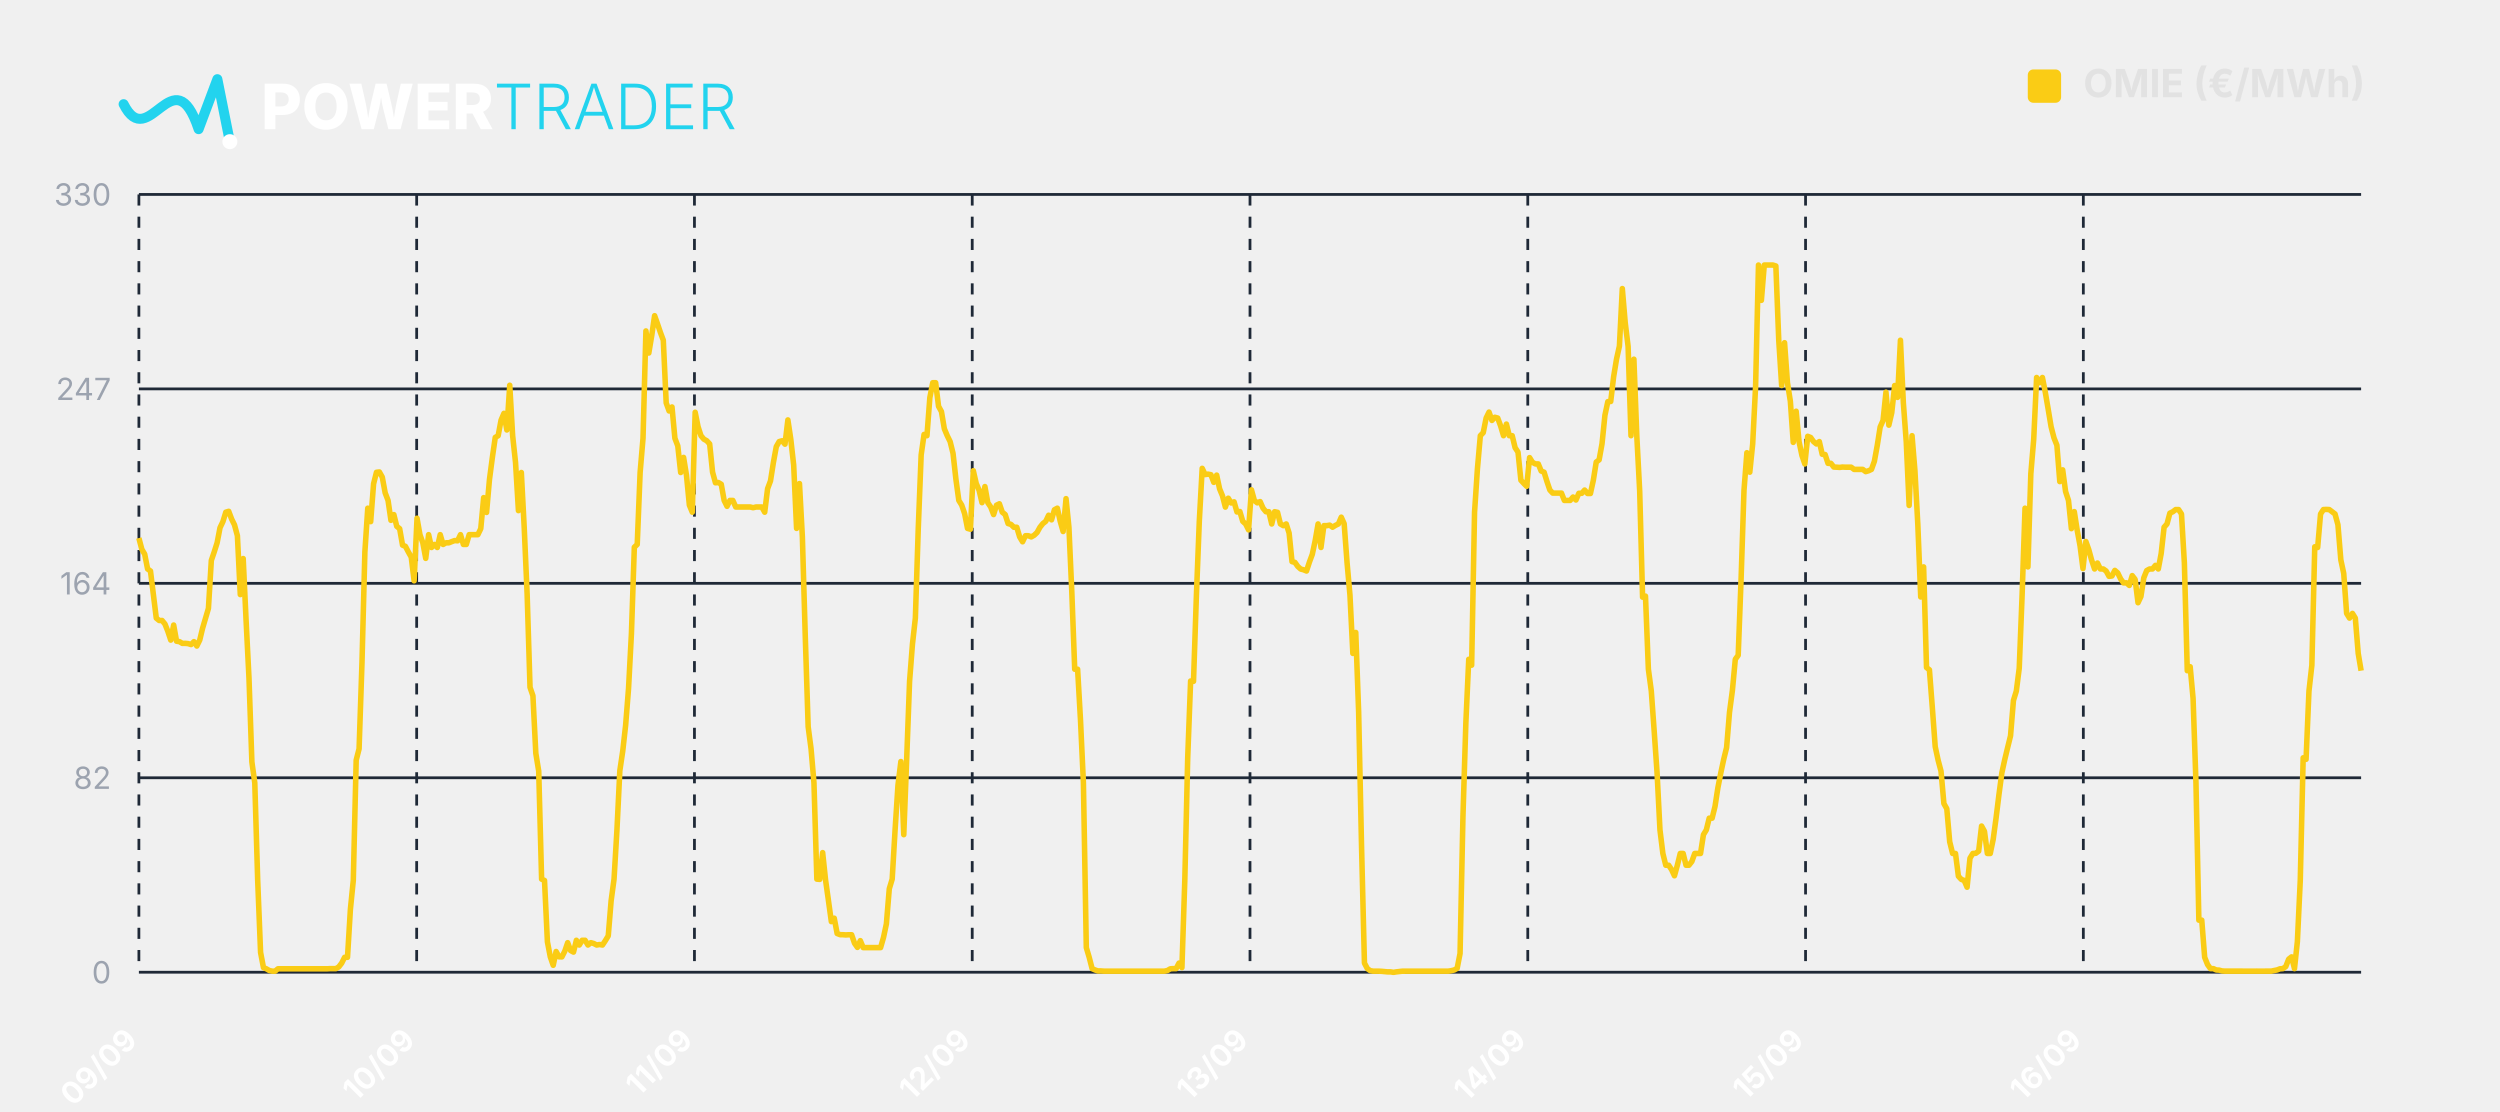
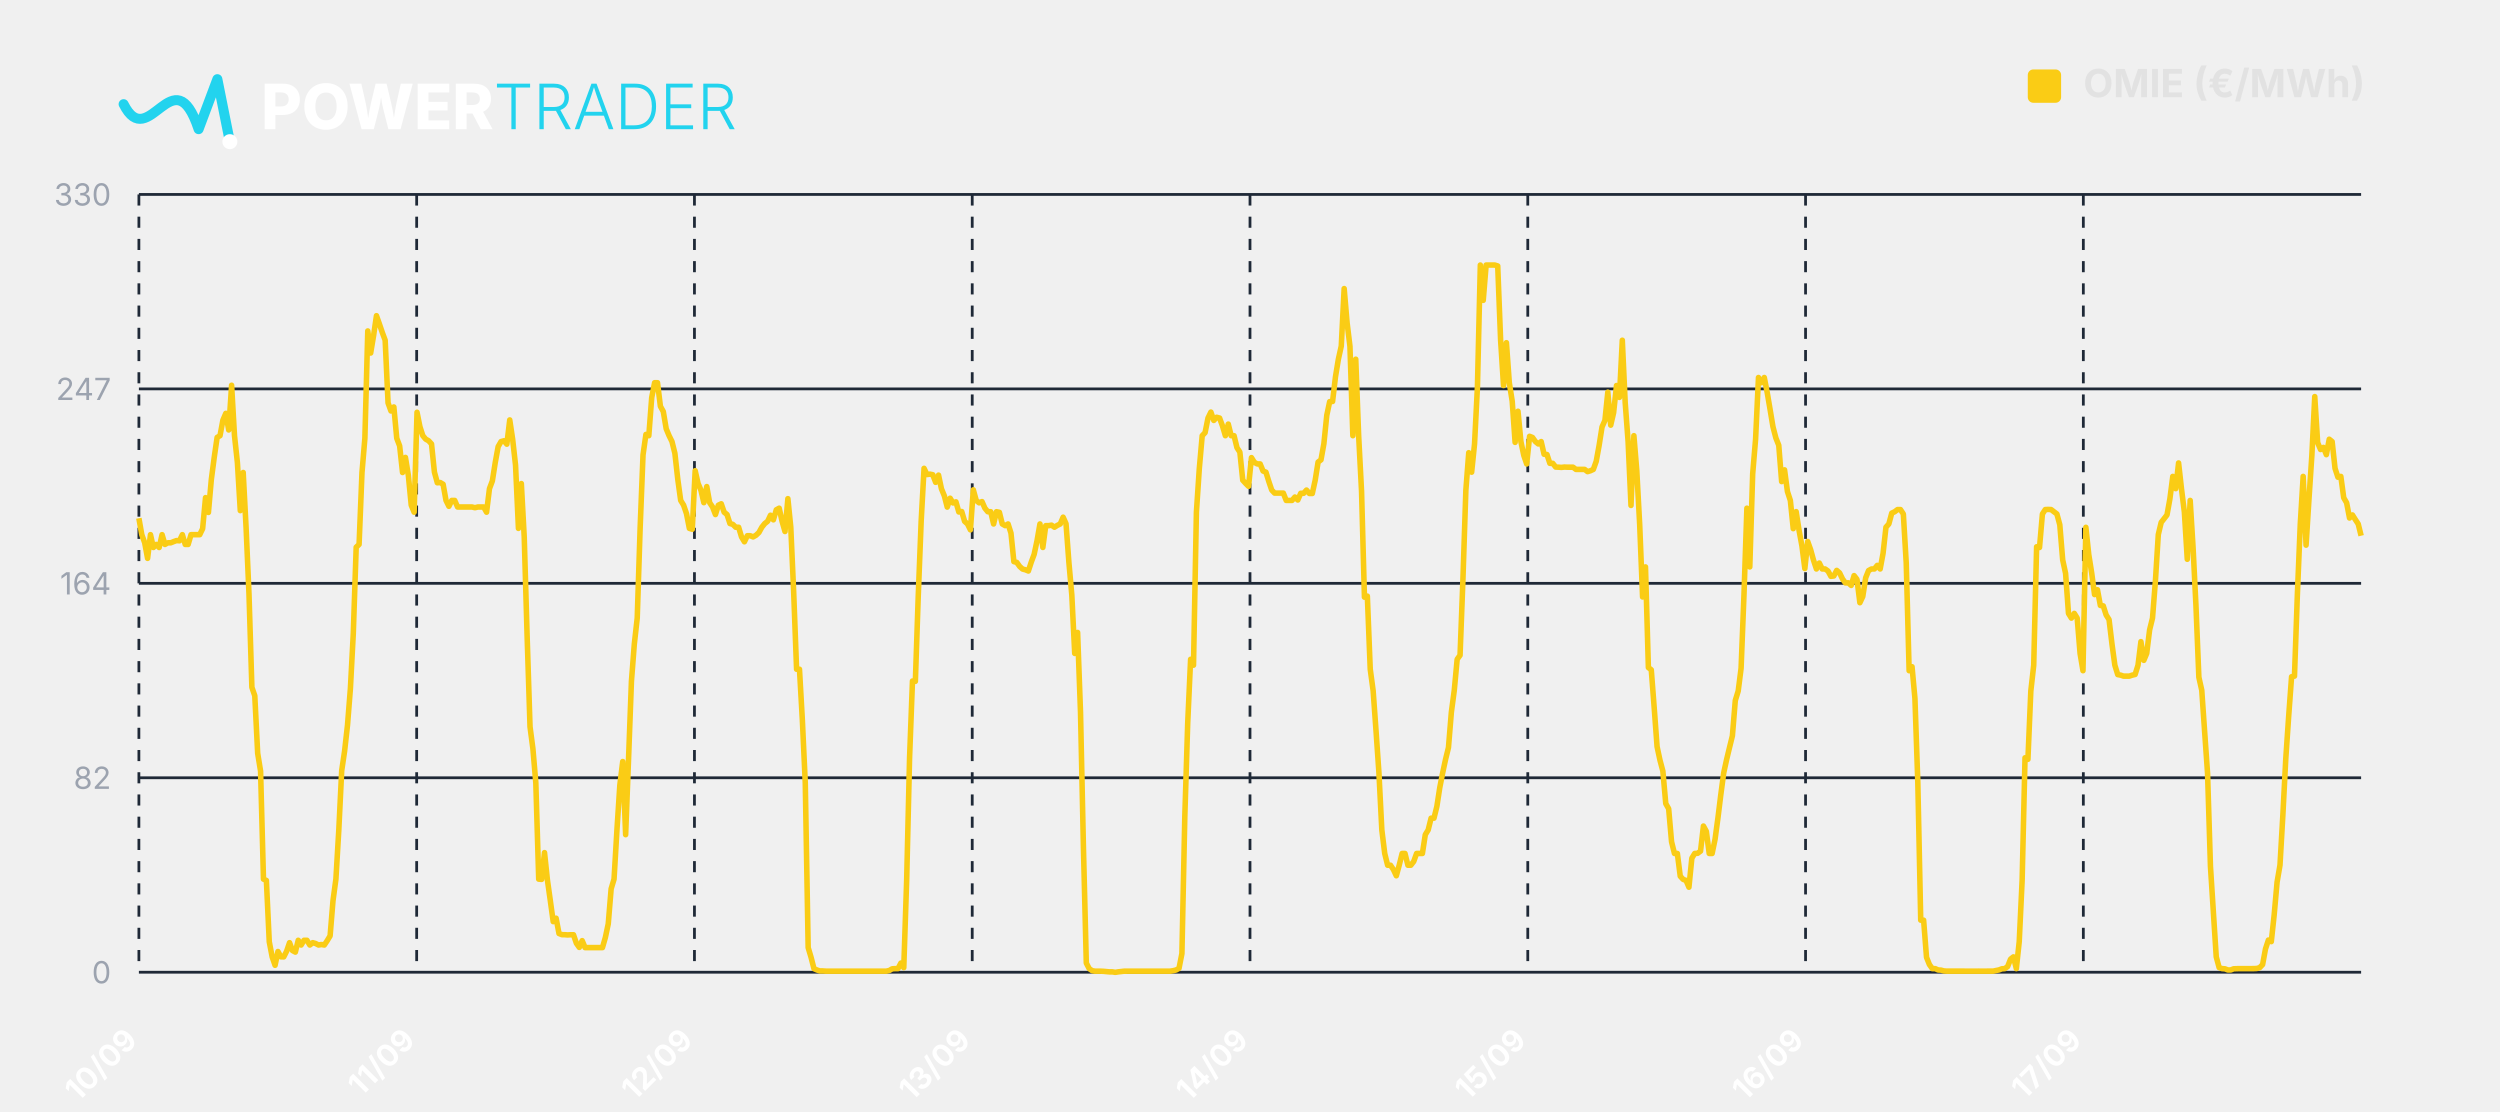
<svg xmlns="http://www.w3.org/2000/svg" viewBox="0 0 900 400" style="font-family: 'Inter', sans-serif; background: #0b0f19;">
  <g transform="translate(40, 15) scale(0.45)">
    <path d="M10 50 C30 90 50 10 70 70 L85 30 L95 80" stroke="#22d3ee" stroke-width="8" stroke-linecap="round" stroke-linejoin="round" fill="none" />
    <circle cx="95" cy="80" r="6" fill="#ffffff" />
    <text x="120" y="70" font-family="'Inter', sans-serif" font-weight="800" font-size="50" fill="#ffffff">POWER<tspan fill="#22d3ee" font-weight="300">TRADER</tspan>
    </text>
  </g>
  <rect x="730" y="25" width="12" height="12" fill="#facc15" rx="2" />
  <text x="750" y="35" font-size="14" font-weight="bold" fill="#e2e2e2">OMIE (€/MWh)</text>
  <line x1="50" y1="350.0" x2="850" y2="350.0" stroke="#1f2937" stroke-width="1" />
  <text x="40" y="354.0" text-anchor="end" font-size="11" fill="#9ca3af">0</text>
  <line x1="50" y1="280.0" x2="850" y2="280.0" stroke="#1f2937" stroke-width="1" />
  <text x="40" y="284.0" text-anchor="end" font-size="11" fill="#9ca3af">82</text>
  <line x1="50" y1="210.0" x2="850" y2="210.0" stroke="#1f2937" stroke-width="1" />
  <text x="40" y="214.0" text-anchor="end" font-size="11" fill="#9ca3af">164</text>
  <line x1="50" y1="140.0" x2="850" y2="140.0" stroke="#1f2937" stroke-width="1" />
  <text x="40" y="144.0" text-anchor="end" font-size="11" fill="#9ca3af">247</text>
  <line x1="50" y1="70.0" x2="850" y2="70.0" stroke="#1f2937" stroke-width="1" />
  <text x="40" y="74.0" text-anchor="end" font-size="11" fill="#9ca3af">330</text>
  <line x1="50.0" y1="70" x2="50.0" y2="350" stroke="#1f2937" stroke-width="1" stroke-dasharray="4,4" />
-   <text x="50.0" y="375" text-anchor="end" transform="rotate(-45, 50.0, 375)" font-size="11" font-weight="bold" fill="#ffffff">09/09</text>
+   <text x="50.0" y="375" text-anchor="end" transform="rotate(-45, 50.0, 375)" font-size="11" font-weight="bold" fill="#ffffff">10/09</text>
  <line x1="150.0" y1="70" x2="150.0" y2="350" stroke="#1f2937" stroke-width="1" stroke-dasharray="4,4" />
-   <text x="150.0" y="375" text-anchor="end" transform="rotate(-45, 150.0, 375)" font-size="11" font-weight="bold" fill="#ffffff">10/09</text>
+   <text x="150.0" y="375" text-anchor="end" transform="rotate(-45, 150.0, 375)" font-size="11" font-weight="bold" fill="#ffffff">11/09</text>
  <line x1="250.0" y1="70" x2="250.0" y2="350" stroke="#1f2937" stroke-width="1" stroke-dasharray="4,4" />
-   <text x="250.0" y="375" text-anchor="end" transform="rotate(-45, 250.0, 375)" font-size="11" font-weight="bold" fill="#ffffff">11/09</text>
+   <text x="250.0" y="375" text-anchor="end" transform="rotate(-45, 250.0, 375)" font-size="11" font-weight="bold" fill="#ffffff">12/09</text>
  <line x1="350.0" y1="70" x2="350.0" y2="350" stroke="#1f2937" stroke-width="1" stroke-dasharray="4,4" />
-   <text x="350.0" y="375" text-anchor="end" transform="rotate(-45, 350.0, 375)" font-size="11" font-weight="bold" fill="#ffffff">12/09</text>
+   <text x="350.0" y="375" text-anchor="end" transform="rotate(-45, 350.0, 375)" font-size="11" font-weight="bold" fill="#ffffff">13/09</text>
  <line x1="450.0" y1="70" x2="450.0" y2="350" stroke="#1f2937" stroke-width="1" stroke-dasharray="4,4" />
-   <text x="450.0" y="375" text-anchor="end" transform="rotate(-45, 450.0, 375)" font-size="11" font-weight="bold" fill="#ffffff">13/09</text>
+   <text x="450.0" y="375" text-anchor="end" transform="rotate(-45, 450.0, 375)" font-size="11" font-weight="bold" fill="#ffffff">14/09</text>
  <line x1="550.0" y1="70" x2="550.0" y2="350" stroke="#1f2937" stroke-width="1" stroke-dasharray="4,4" />
-   <text x="550.0" y="375" text-anchor="end" transform="rotate(-45, 550.0, 375)" font-size="11" font-weight="bold" fill="#ffffff">14/09</text>
+   <text x="550.0" y="375" text-anchor="end" transform="rotate(-45, 550.0, 375)" font-size="11" font-weight="bold" fill="#ffffff">15/09</text>
  <line x1="650.0" y1="70" x2="650.0" y2="350" stroke="#1f2937" stroke-width="1" stroke-dasharray="4,4" />
-   <text x="650.0" y="375" text-anchor="end" transform="rotate(-45, 650.0, 375)" font-size="11" font-weight="bold" fill="#ffffff">15/09</text>
+   <text x="650.0" y="375" text-anchor="end" transform="rotate(-45, 650.0, 375)" font-size="11" font-weight="bold" fill="#ffffff">16/09</text>
  <line x1="750.0" y1="70" x2="750.0" y2="350" stroke="#1f2937" stroke-width="1" stroke-dasharray="4,4" />
-   <text x="750.0" y="375" text-anchor="end" transform="rotate(-45, 750.0, 375)" font-size="11" font-weight="bold" fill="#ffffff">16/09</text>
-   <polyline points="50.0,193.702 51.043,197.709 52.086,199.489 53.129,204.819 54.172,205.564 55.215,214.046 56.258,222.519 57.301,223.375 58.344,223.375 59.387,224.655 60.43,227.281 61.473,230.433 62.516,225.019 63.559,230.832 64.602,230.993 65.645,231.62 66.688,231.603 67.731,231.704 68.774,232.035 69.817,230.993 70.86,232.569 71.904,230.425 72.947,226.103 73.99,222.57 75.033,219.028 76.076,201.76 77.119,198.692 78.162,195.405 79.205,189.982 80.248,187.787 81.291,184.389 82.334,184.076 83.377,186.838 84.42,188.965 85.463,192.863 86.506,214.046 87.549,201.082 88.592,223.375 89.635,244.118 90.678,274.291 91.721,281.824 92.764,316.861 93.807,342.874 94.85,348.348 95.893,348.771 96.936,349.381 97.979,349.61 99.022,349.619 100.065,348.771 101.108,348.771 102.151,348.771 103.194,348.771 104.237,348.771 105.28,348.771 106.323,348.771 107.366,348.771 108.409,348.771 109.452,348.771 110.495,348.771 111.538,348.771 112.581,348.771 113.625,348.771 114.668,348.771 115.711,348.771 116.754,348.771 117.797,348.771 118.84,348.704 119.883,348.704 120.926,348.704 121.969,348.077 123.012,346.712 124.055,344.636 125.098,344.636 126.141,327.393 127.184,316.954 128.227,273.656 129.27,269.588 130.313,238.585 131.356,198.692 132.399,182.949 133.442,187.787 134.485,174.196 135.528,170.027 136.571,169.909 137.614,171.756 138.657,177.424 139.7,180.153 140.743,187.313 141.786,185.262 142.829,189.473 143.872,190.321 144.915,196.252 145.958,196.684 147.001,198.692 148.044,200.548 149.087,209.081 150.13,186.567 151.173,192.481 152.216,195.379 153.259,201.006 154.302,192.481 155.346,197.099 156.389,195.998 157.432,197.099 158.475,192.481 159.518,195.998 160.561,195.405 161.604,195.405 162.647,194.981 163.69,194.6 164.733,194.685 165.776,192.481 166.819,195.998 167.862,195.998 168.905,192.481 169.948,192.481 170.991,192.481 172.034,192.481 173.077,190.321 174.12,179.153 175.163,184.474 176.206,172.645 177.249,164.672 178.292,157.47 179.335,156.851 180.378,151.259 181.421,148.81 182.464,154.784 183.507,138.693 184.55,156.851 185.593,166.528 186.636,183.822 187.679,170.103 188.722,189.982 189.765,213.792 190.808,247.431 191.851,250.473 192.894,271.198 193.937,277.596 194.98,316.488 196.023,316.954 197.066,339.044 198.11,344.475 199.153,347.5 200.196,342.544 201.239,344.45 202.282,344.475 203.325,342.416 204.368,339.366 205.411,342.188 206.454,342.755 207.497,338.502 208.54,340.205 209.583,338.502 210.626,338.502 211.669,340.205 212.712,339.366 213.755,339.663 214.798,340.205 215.841,340.027 216.884,340.205 217.927,338.637 218.97,336.909 220.013,324.199 221.056,316.488 222.099,298.779 223.142,277.426 224.185,270.393 225.228,261.073 226.271,247.914 227.314,228.069 228.357,196.998 229.4,195.998 230.443,170.103 231.486,157.775 232.529,119.145 233.572,127.085 234.615,120.84 235.658,113.654 236.701,116.595 237.744,119.662 238.787,122.484 239.831,145.048 240.874,147.946 241.917,146.514 242.96,157.775 244.003,160.52 245.046,170.103 246.089,164.672 247.132,171.095 248.175,181.856 249.218,184.389 250.261,148.42 251.304,153.631 252.347,156.851 253.39,158.097 254.433,158.673 255.476,159.817 256.519,169.959 257.562,173.798 258.605,173.713 259.648,174.332 260.691,180.153 261.734,182.271 262.777,180.153 263.82,180.153 264.863,182.517 265.906,182.517 266.949,182.517 267.992,182.517 269.035,182.517 270.078,182.517 271.121,182.78 272.164,182.517 273.207,182.517 274.25,182.517 275.293,184.389 276.336,175.916 277.379,173.128 278.422,166.494 279.465,160.783 280.508,158.97 281.551,158.681 282.595,159.902 283.638,151.174 284.681,158.122 285.724,167.443 286.767,190.219 287.81,174.086 288.853,193.286 289.896,229.061 290.939,261.624 291.982,269.588 293.025,281.832 294.068,316.488 295.111,316.581 296.154,306.947 297.197,316.768 298.24,324.199 299.283,331.782 300.326,330.554 301.369,336.061 302.412,336.477 303.455,336.494 304.498,336.578 305.541,336.511 306.584,336.511 307.627,339.561 308.67,341.061 309.713,338.637 310.756,341.137 311.799,341.137 312.842,341.137 313.885,341.137 314.928,341.137 315.971,341.137 317.014,341.137 318.057,337.502 319.1,332.587 320.143,319.962 321.186,316.488 322.229,298.779 323.272,282.68 324.316,274.156 325.359,300.482 326.402,273.359 327.445,245.279 328.488,231.84 329.531,222.519 330.574,190.219 331.617,163.782 332.66,156.402 333.703,156.851 334.746,143.133 335.789,137.786 336.832,137.778 337.875,146.26 338.918,148.158 339.961,154.36 341.004,156.851 342.047,158.97 343.09,163.206 344.133,172.561 345.176,180.153 346.219,181.839 347.262,184.898 348.305,190.219 349.348,190.524 350.391,169.46 351.434,174.035 352.477,176.492 353.52,180.958 354.563,175.171 355.606,180.958 356.649,182.517 357.692,185.237 358.735,181.873 359.778,181.365 360.821,184.389 361.864,185.237 362.907,188.474 363.95,188.779 364.993,189.812 366.037,189.812 367.08,193.286 368.123,195.04 369.166,192.863 370.209,192.863 371.252,193.286 372.295,192.693 373.338,191.702 374.381,189.812 375.424,188.499 376.467,187.677 377.51,185.483 378.553,187.135 379.596,183.517 380.639,182.949 381.682,187.677 382.725,191.338 383.768,179.517 384.811,189.795 385.854,213.19 386.897,240.923 387.94,240.923 388.983,259.302 390.026,281.832 391.069,341.137 392.112,344.636 393.155,348.704 394.198,349.178 395.241,349.534 396.284,349.534 397.327,349.61 398.37,349.619 399.413,349.619 400.456,349.619 401.499,349.619 402.542,349.619 403.585,349.619 404.628,349.619 405.671,349.619 406.714,349.619 407.757,349.619 408.801,349.619 409.844,349.619 410.887,349.619 411.93,349.619 412.973,349.619 414.016,349.619 415.059,349.619 416.102,349.619 417.145,349.619 418.188,349.619 419.231,349.61 420.274,349.381 421.317,348.771 422.36,348.704 423.403,348.704 424.446,346.712 425.489,348.348 426.532,316.768 427.575,272.808 428.618,245.168 429.661,245.279 430.704,214.41 431.747,187.677 432.79,168.604 433.833,170.841 434.876,170.688 435.919,170.9 436.962,173.637 438.005,171.044 439.048,175.967 440.091,178.501 441.134,182.551 442.177,179.356 443.22,181.068 444.263,180.661 445.306,184.305 446.349,184.152 447.392,187.677 448.435,188.626 449.478,190.744 450.522,176.34 451.565,180.153 452.608,181.017 453.651,180.576 454.694,182.949 455.737,184.22 456.78,184.22 457.823,188.626 458.866,184.22 459.909,184.44 460.952,188.626 461.995,189.236 463.038,188.626 464.081,191.914 465.124,202.183 466.167,202.463 467.21,203.92 468.253,204.861 469.296,205.124 470.339,205.564 471.382,202.37 472.425,199.557 473.468,194.617 474.511,188.626 475.554,197.082 476.597,189.236 477.64,189.236 478.683,189.05 479.726,189.795 480.769,189.135 481.812,188.626 482.855,186.186 483.898,188.541 484.941,202.556 485.984,214.232 487.027,235.229 488.07,227.688 489.113,256.412 490.156,304.71 491.199,346.712 492.243,348.704 493.286,349.441 494.329,349.619 495.372,349.619 496.415,349.627 497.458,349.678 498.501,349.78 499.544,349.873 500.587,349.873 501.63,350.042 502.673,349.873 503.716,349.754 504.759,349.636 505.802,349.627 506.845,349.627 507.888,349.627 508.931,349.627 509.974,349.627 511.017,349.627 512.06,349.627 513.103,349.627 514.146,349.627 515.189,349.627 516.232,349.627 517.275,349.627 518.318,349.619 519.361,349.619 520.404,349.619 521.447,349.61 522.49,349.441 523.533,349.187 524.576,348.602 525.619,343.255 526.662,293.941 527.705,260.31 528.748,237.348 529.791,239.466 530.834,184.44 531.877,168.714 532.92,156.851 533.963,155.75 535.007,150.496 536.05,148.353 537.093,151.352 538.136,150.217 539.179,150.496 540.222,153.335 541.265,156.851 542.308,152.674 543.351,156.851 544.394,156.851 545.437,161.164 546.48,162.757 547.523,172.883 548.566,174.018 549.609,175.069 550.652,164.748 551.695,166.443 552.738,167.019 553.781,167.019 554.824,169.561 555.867,169.985 556.91,173.349 557.953,176.425 558.996,177.518 560.039,177.518 561.082,177.518 562.125,177.518 563.168,180.153 564.211,180.153 565.254,180.153 566.297,178.933 567.34,180 568.383,177.594 569.426,177.594 570.469,176.425 571.512,177.662 572.555,177.662 573.598,172.891 574.641,166.341 575.684,165.545 576.728,159.732 577.771,149.513 578.814,144.599 579.857,144.531 580.9,135.668 581.943,129.313 582.986,124.602 584.029,103.893 585.072,116.112 586.115,124.687 587.158,156.851 588.201,129.313 589.244,156.851 590.287,176.814 591.33,214.978 592.373,214.605 593.416,240.923 594.459,248.668 595.502,263.14 596.545,278.231 597.588,298.779 598.631,307.252 599.674,311.48 600.717,311.48 601.76,313.048 602.803,315.276 603.846,311.48 604.889,307.252 605.932,307.252 606.975,311.48 608.018,311.48 609.061,310.15 610.104,307.252 611.147,307.252 612.19,307.252 613.233,300.482 614.276,298.779 615.319,294.542 616.362,294.542 617.405,290.306 618.449,283.527 619.492,278.231 620.535,273.359 621.578,269.114 622.621,256.412 623.664,248.558 624.707,237.348 625.75,235.899 626.793,208.428 627.836,176.543 628.879,162.977 629.922,169.985 630.965,159.817 632.008,139.227 633.051,95.42 634.094,108.121 635.137,95.42 636.18,95.42 637.223,95.42 638.266,95.42 639.309,95.75 640.352,122.484 641.395,138.795 642.438,123.373 643.481,137.778 644.524,144.438 645.567,159.249 646.61,148.048 647.653,158.97 648.696,163.952 649.739,167.019 650.782,157.072 651.825,157.487 652.868,158.961 653.911,159.817 654.954,158.97 655.997,163.528 657.04,163.638 658.083,166.799 659.126,166.799 660.169,168.138 661.213,168.189 662.256,168.265 663.299,168.138 664.342,168.189 665.385,168.189 666.428,168.189 667.471,168.985 668.514,168.985 669.557,168.985 670.6,168.985 671.643,169.782 672.686,169.476 673.729,168.985 674.772,166.07 675.815,160.342 676.858,153.716 677.901,151.352 678.944,141.176 679.987,153.055 681.03,148.573 682.073,138.795 683.116,143.057 684.159,122.484 685.202,144.98 686.245,158.961 687.288,181.958 688.331,156.851 689.374,169.476 690.417,188.863 691.46,214.902 692.503,204.09 693.546,240.313 694.589,241.135 695.632,254.667 696.675,268.783 697.718,273.656 698.761,277.596 699.804,289.297 700.847,291.144 701.89,303.033 702.934,307.244 703.977,307.252 705.02,315.429 706.063,316.581 707.106,316.954 708.149,319.394 709.192,308.947 710.235,307.244 711.278,307.184 712.321,306.405 713.364,297.381 714.407,299.279 715.45,307.244 716.493,307.252 717.536,302.219 718.579,294.542 719.622,286.069 720.665,278.231 721.708,273.444 722.751,269.122 723.794,264.886 724.837,252.176 725.88,248.778 726.923,240.567 727.966,214.046 729.009,182.949 730.052,204.09 731.095,170.578 732.138,158.122 733.181,135.905 734.224,137.778 735.267,135.905 736.31,141.235 737.353,147.361 738.396,153.631 739.439,157.665 740.482,160.283 741.525,173.374 742.568,169.154 743.611,176.967 744.654,180.153 745.698,190.312 746.741,184.186 747.784,190.872 748.827,196.532 749.87,204.683 750.913,194.947 751.956,197.879 752.999,201.683 754.042,204.827 755.085,202.692 756.128,204.827 757.171,204.827 758.214,205.564 759.257,207.479 760.3,207.352 761.343,205.344 762.386,206.251 763.429,208.411 764.472,209.852 765.515,209.809 766.558,210.75 767.601,207.225 768.644,208.581 769.687,216.978 770.73,214.749 771.773,207.996 772.816,205.403 773.859,204.827 774.902,204.827 775.945,203.539 776.988,204.827 778.031,199.218 779.074,189.795 780.117,188.626 781.16,184.728 782.203,184.237 783.246,183.44 784.289,183.44 785.332,185.033 786.375,202.683 787.419,241.449 788.462,240.025 789.505,251.43 790.548,281.832 791.591,331.257 792.634,331.257 793.677,344.636 794.72,347.238 795.763,348.704 796.806,348.704 797.849,349.187 798.892,349.246 799.935,349.534 800.978,349.61 802.021,349.61 803.064,349.61 804.107,349.61 805.15,349.61 806.193,349.61 807.236,349.61 808.279,349.619 809.322,349.619 810.365,349.619 811.408,349.619 812.451,349.61 813.494,349.619 814.537,349.619 815.58,349.61 816.623,349.61 817.666,349.61 818.709,349.381 819.752,349.178 820.795,348.771 821.838,348.704 822.881,347.966 823.924,345.297 824.967,344.475 826.01,348.704 827.053,338.985 828.096,316.954 829.14,272.808 830.183,273.359 831.226,248.778 832.269,239.466 833.312,196.845 834.355,197.099 835.398,185.033 836.441,183.44 837.484,183.39 838.527,183.44 839.57,184.237 840.613,185.033 841.656,188.914 842.699,201.565 843.742,206.429 844.785,220.825 845.828,222.519 846.871,220.825 847.914,222.519 848.957,235.229 850.0,241.449" fill="none" stroke="#facc15" stroke-width="2" stroke-linejoin="round" />
+   <text x="750.0" y="375" text-anchor="end" transform="rotate(-45, 750.0, 375)" font-size="11" font-weight="bold" fill="#ffffff">17/09</text>
+   <polyline points="50.0,186.567 51.043,192.481 52.086,195.379 53.129,201.006 54.172,192.481 55.215,197.099 56.258,195.998 57.301,197.099 58.344,192.481 59.387,195.998 60.43,195.405 61.473,195.405 62.516,194.981 63.559,194.6 64.602,194.685 65.645,192.481 66.688,195.998 67.731,195.998 68.774,192.481 69.817,192.481 70.86,192.481 71.904,192.481 72.947,190.321 73.99,179.153 75.033,184.474 76.076,172.645 77.119,164.672 78.162,157.47 79.205,156.851 80.248,151.259 81.291,148.81 82.334,154.784 83.377,138.693 84.42,156.851 85.463,166.528 86.506,183.822 87.549,170.103 88.592,189.982 89.635,213.792 90.678,247.431 91.721,250.473 92.764,271.198 93.807,277.596 94.85,316.488 95.893,316.954 96.936,339.044 97.979,344.475 99.022,347.5 100.065,342.544 101.108,344.45 102.151,344.475 103.194,342.416 104.237,339.366 105.28,342.188 106.323,342.755 107.366,338.502 108.409,340.205 109.452,338.502 110.495,338.502 111.538,340.205 112.581,339.366 113.625,339.663 114.668,340.205 115.711,340.027 116.754,340.205 117.797,338.637 118.84,336.909 119.883,324.199 120.926,316.488 121.969,298.779 123.012,277.426 124.055,270.393 125.098,261.073 126.141,247.914 127.184,228.069 128.227,196.998 129.27,195.998 130.313,170.103 131.356,157.775 132.399,119.145 133.442,127.085 134.485,120.84 135.528,113.654 136.571,116.595 137.614,119.662 138.657,122.484 139.7,145.048 140.743,147.946 141.786,146.514 142.829,157.775 143.872,160.52 144.915,170.103 145.958,164.672 147.001,171.095 148.044,181.856 149.087,184.389 150.13,148.42 151.173,153.631 152.216,156.851 153.259,158.097 154.302,158.673 155.346,159.817 156.389,169.959 157.432,173.798 158.475,173.713 159.518,174.332 160.561,180.153 161.604,182.271 162.647,180.153 163.69,180.153 164.733,182.517 165.776,182.517 166.819,182.517 167.862,182.517 168.905,182.517 169.948,182.517 170.991,182.78 172.034,182.517 173.077,182.517 174.12,182.517 175.163,184.389 176.206,175.916 177.249,173.128 178.292,166.494 179.335,160.783 180.378,158.97 181.421,158.681 182.464,159.902 183.507,151.174 184.55,158.122 185.593,167.443 186.636,190.219 187.679,174.086 188.722,193.286 189.765,229.061 190.808,261.624 191.851,269.588 192.894,281.832 193.937,316.488 194.98,316.581 196.023,306.947 197.066,316.768 198.11,324.199 199.153,331.782 200.196,330.554 201.239,336.061 202.282,336.477 203.325,336.494 204.368,336.578 205.411,336.511 206.454,336.511 207.497,339.561 208.54,341.061 209.583,338.637 210.626,341.137 211.669,341.137 212.712,341.137 213.755,341.137 214.798,341.137 215.841,341.137 216.884,341.137 217.927,337.502 218.97,332.587 220.013,319.962 221.056,316.488 222.099,298.779 223.142,282.68 224.185,274.156 225.228,300.482 226.271,273.359 227.314,245.279 228.357,231.84 229.4,222.519 230.443,190.219 231.486,163.782 232.529,156.402 233.572,156.851 234.615,143.133 235.658,137.786 236.701,137.778 237.744,146.26 238.787,148.158 239.831,154.36 240.874,156.851 241.917,158.97 242.96,163.206 244.003,172.561 245.046,180.153 246.089,181.839 247.132,184.898 248.175,190.219 249.218,190.524 250.261,169.46 251.304,174.035 252.347,176.492 253.39,180.958 254.433,175.171 255.476,180.958 256.519,182.517 257.562,185.237 258.605,181.873 259.648,181.365 260.691,184.389 261.734,185.237 262.777,188.474 263.82,188.779 264.863,189.812 265.906,189.812 266.949,193.286 267.992,195.04 269.035,192.863 270.078,192.863 271.121,193.286 272.164,192.693 273.207,191.702 274.25,189.812 275.293,188.499 276.336,187.677 277.379,185.483 278.422,187.135 279.465,183.517 280.508,182.949 281.551,187.677 282.595,191.338 283.638,179.517 284.681,189.795 285.724,213.19 286.767,240.923 287.81,240.923 288.853,259.302 289.896,281.832 290.939,341.137 291.982,344.636 293.025,348.704 294.068,349.178 295.111,349.534 296.154,349.534 297.197,349.61 298.24,349.619 299.283,349.619 300.326,349.619 301.369,349.619 302.412,349.619 303.455,349.619 304.498,349.619 305.541,349.619 306.584,349.619 307.627,349.619 308.67,349.619 309.713,349.619 310.756,349.619 311.799,349.619 312.842,349.619 313.885,349.619 314.928,349.619 315.971,349.619 317.014,349.619 318.057,349.619 319.1,349.61 320.143,349.381 321.186,348.771 322.229,348.704 323.272,348.704 324.316,346.712 325.359,348.348 326.402,316.768 327.445,272.808 328.488,245.168 329.531,245.279 330.574,214.41 331.617,187.677 332.66,168.604 333.703,170.841 334.746,170.688 335.789,170.9 336.832,173.637 337.875,171.044 338.918,175.967 339.961,178.501 341.004,182.551 342.047,179.356 343.09,181.068 344.133,180.661 345.176,184.305 346.219,184.152 347.262,187.677 348.305,188.626 349.348,190.744 350.391,176.34 351.434,180.153 352.477,181.017 353.52,180.576 354.563,182.949 355.606,184.22 356.649,184.22 357.692,188.626 358.735,184.22 359.778,184.44 360.821,188.626 361.864,189.236 362.907,188.626 363.95,191.914 364.993,202.183 366.037,202.463 367.08,203.92 368.123,204.861 369.166,205.124 370.209,205.564 371.252,202.37 372.295,199.557 373.338,194.617 374.381,188.626 375.424,197.082 376.467,189.236 377.51,189.236 378.553,189.05 379.596,189.795 380.639,189.135 381.682,188.626 382.725,186.186 383.768,188.541 384.811,202.556 385.854,214.232 386.897,235.229 387.94,227.688 388.983,256.412 390.026,304.71 391.069,346.712 392.112,348.704 393.155,349.441 394.198,349.619 395.241,349.619 396.284,349.627 397.327,349.678 398.37,349.78 399.413,349.873 400.456,349.873 401.499,350.042 402.542,349.873 403.585,349.754 404.628,349.636 405.671,349.627 406.714,349.627 407.757,349.627 408.801,349.627 409.844,349.627 410.887,349.627 411.93,349.627 412.973,349.627 414.016,349.627 415.059,349.627 416.102,349.627 417.145,349.627 418.188,349.619 419.231,349.619 420.274,349.619 421.317,349.61 422.36,349.441 423.403,349.187 424.446,348.602 425.489,343.255 426.532,293.941 427.575,260.31 428.618,237.348 429.661,239.466 430.704,184.44 431.747,168.714 432.79,156.851 433.833,155.75 434.876,150.496 435.919,148.353 436.962,151.352 438.005,150.217 439.048,150.496 440.091,153.335 441.134,156.851 442.177,152.674 443.22,156.851 444.263,156.851 445.306,161.164 446.349,162.757 447.392,172.883 448.435,174.018 449.478,175.069 450.522,164.748 451.565,166.443 452.608,167.019 453.651,167.019 454.694,169.561 455.737,169.985 456.78,173.349 457.823,176.425 458.866,177.518 459.909,177.518 460.952,177.518 461.995,177.518 463.038,180.153 464.081,180.153 465.124,180.153 466.167,178.933 467.21,180 468.253,177.594 469.296,177.594 470.339,176.425 471.382,177.662 472.425,177.662 473.468,172.891 474.511,166.341 475.554,165.545 476.597,159.732 477.64,149.513 478.683,144.599 479.726,144.531 480.769,135.668 481.812,129.313 482.855,124.602 483.898,103.893 484.941,116.112 485.984,124.687 487.027,156.851 488.07,129.313 489.113,156.851 490.156,176.814 491.199,214.978 492.243,214.605 493.286,240.923 494.329,248.668 495.372,263.14 496.415,278.231 497.458,298.779 498.501,307.252 499.544,311.48 500.587,311.48 501.63,313.048 502.673,315.276 503.716,311.48 504.759,307.252 505.802,307.252 506.845,311.48 507.888,311.48 508.931,310.15 509.974,307.252 511.017,307.252 512.06,307.252 513.103,300.482 514.146,298.779 515.189,294.542 516.232,294.542 517.275,290.306 518.318,283.527 519.361,278.231 520.404,273.359 521.447,269.114 522.49,256.412 523.533,248.558 524.576,237.348 525.619,235.899 526.662,208.428 527.705,176.543 528.748,162.977 529.791,169.985 530.834,159.817 531.877,139.227 532.92,95.42 533.963,108.121 535.007,95.42 536.05,95.42 537.093,95.42 538.136,95.42 539.179,95.75 540.222,122.484 541.265,138.795 542.308,123.373 543.351,137.778 544.394,144.438 545.437,159.249 546.48,148.048 547.523,158.97 548.566,163.952 549.609,167.019 550.652,157.072 551.695,157.487 552.738,158.961 553.781,159.817 554.824,158.97 555.867,163.528 556.91,163.638 557.953,166.799 558.996,166.799 560.039,168.138 561.082,168.189 562.125,168.265 563.168,168.138 564.211,168.189 565.254,168.189 566.297,168.189 567.34,168.985 568.383,168.985 569.426,168.985 570.469,168.985 571.512,169.782 572.555,169.476 573.598,168.985 574.641,166.07 575.684,160.342 576.728,153.716 577.771,151.352 578.814,141.176 579.857,153.055 580.9,148.573 581.943,138.795 582.986,143.057 584.029,122.484 585.072,144.98 586.115,158.961 587.158,181.958 588.201,156.851 589.244,169.476 590.287,188.863 591.33,214.902 592.373,204.09 593.416,240.313 594.459,241.135 595.502,254.667 596.545,268.783 597.588,273.656 598.631,277.596 599.674,289.297 600.717,291.144 601.76,303.033 602.803,307.244 603.846,307.252 604.889,315.429 605.932,316.581 606.975,316.954 608.018,319.394 609.061,308.947 610.104,307.244 611.147,307.184 612.19,306.405 613.233,297.381 614.276,299.279 615.319,307.244 616.362,307.252 617.405,302.219 618.449,294.542 619.492,286.069 620.535,278.231 621.578,273.444 622.621,269.122 623.664,264.886 624.707,252.176 625.75,248.778 626.793,240.567 627.836,214.046 628.879,182.949 629.922,204.09 630.965,170.578 632.008,158.122 633.051,135.905 634.094,137.778 635.137,135.905 636.18,141.235 637.223,147.361 638.266,153.631 639.309,157.665 640.352,160.283 641.395,173.374 642.438,169.154 643.481,176.967 644.524,180.153 645.567,190.312 646.61,184.186 647.653,190.872 648.696,196.532 649.739,204.683 650.782,194.947 651.825,197.879 652.868,201.683 653.911,204.827 654.954,202.692 655.997,204.827 657.04,204.827 658.083,205.564 659.126,207.479 660.169,207.352 661.213,205.344 662.256,206.251 663.299,208.411 664.342,209.852 665.385,209.809 666.428,210.75 667.471,207.225 668.514,208.581 669.557,216.978 670.6,214.749 671.643,207.996 672.686,205.403 673.729,204.827 674.772,204.827 675.815,203.539 676.858,204.827 677.901,199.218 678.944,189.795 679.987,188.626 681.03,184.728 682.073,184.237 683.116,183.44 684.159,183.44 685.202,185.033 686.245,202.683 687.288,241.449 688.331,240.025 689.374,251.43 690.417,281.832 691.46,331.257 692.503,331.257 693.546,344.636 694.589,347.238 695.632,348.704 696.675,348.704 697.718,349.187 698.761,349.246 699.804,349.534 700.847,349.61 701.89,349.61 702.934,349.61 703.977,349.61 705.02,349.61 706.063,349.61 707.106,349.61 708.149,349.619 709.192,349.619 710.235,349.619 711.278,349.619 712.321,349.61 713.364,349.619 714.407,349.619 715.45,349.61 716.493,349.61 717.536,349.61 718.579,349.381 719.622,349.178 720.665,348.771 721.708,348.704 722.751,347.966 723.794,345.297 724.837,344.475 725.88,348.704 726.923,338.985 727.966,316.954 729.009,272.808 730.052,273.359 731.095,248.778 732.138,239.466 733.181,196.845 734.224,197.099 735.267,185.033 736.31,183.44 737.353,183.39 738.396,183.44 739.439,184.237 740.482,185.033 741.525,188.914 742.568,201.565 743.611,206.429 744.654,220.825 745.698,222.519 746.741,220.825 747.784,222.519 748.827,235.229 749.87,241.449 750.913,189.838 751.956,199.641 752.999,206.225 754.042,214.046 755.085,212.309 756.128,217.961 757.171,218.113 758.214,221.392 759.257,223.045 760.3,231.747 761.343,239.457 762.386,242.855 763.429,243.05 764.472,243.406 765.515,243.406 766.558,243.406 767.601,243.05 768.644,242.813 769.687,239.466 770.73,230.993 771.773,237.72 772.816,235.229 773.859,226.756 774.902,222.519 775.945,209.174 776.988,192.439 778.031,188.058 779.074,186.72 780.117,185.381 781.16,179.585 782.203,171.51 783.246,175.916 784.289,166.663 785.332,175.959 786.375,184.389 787.419,201.336 788.462,180.153 789.505,197.099 790.548,218.113 791.591,243.821 792.634,248.498 793.677,263.53 794.72,278.392 795.763,311.921 796.806,328.266 797.849,344.475 798.892,348.331 799.935,348.704 800.978,348.771 802.021,349.187 803.064,349.187 804.107,348.771 805.15,348.729 806.193,348.704 807.236,348.704 808.279,348.704 809.322,348.704 810.365,348.704 811.408,348.695 812.451,348.644 813.494,348.348 814.537,347.238 815.58,341.586 816.623,338.425 817.666,338.985 818.709,329.283 819.752,317.547 820.795,311.447 821.838,293.297 822.881,273.105 823.924,257.853 824.967,243.618 826.01,243.406 827.053,214.046 828.096,188.736 829.14,171.51 830.183,196.252 831.226,179.721 832.269,163.935 833.312,142.777 834.355,159.351 835.398,161.825 836.441,161.071 837.484,163.681 838.527,158.122 839.57,158.97 840.613,168.621 841.656,171.798 842.699,171.51 843.742,179.204 844.785,181 845.828,186.482 846.871,185.381 847.914,187.033 848.957,188.626 850.0,192.863" fill="none" stroke="#facc15" stroke-width="2" stroke-linejoin="round" />
</svg>
